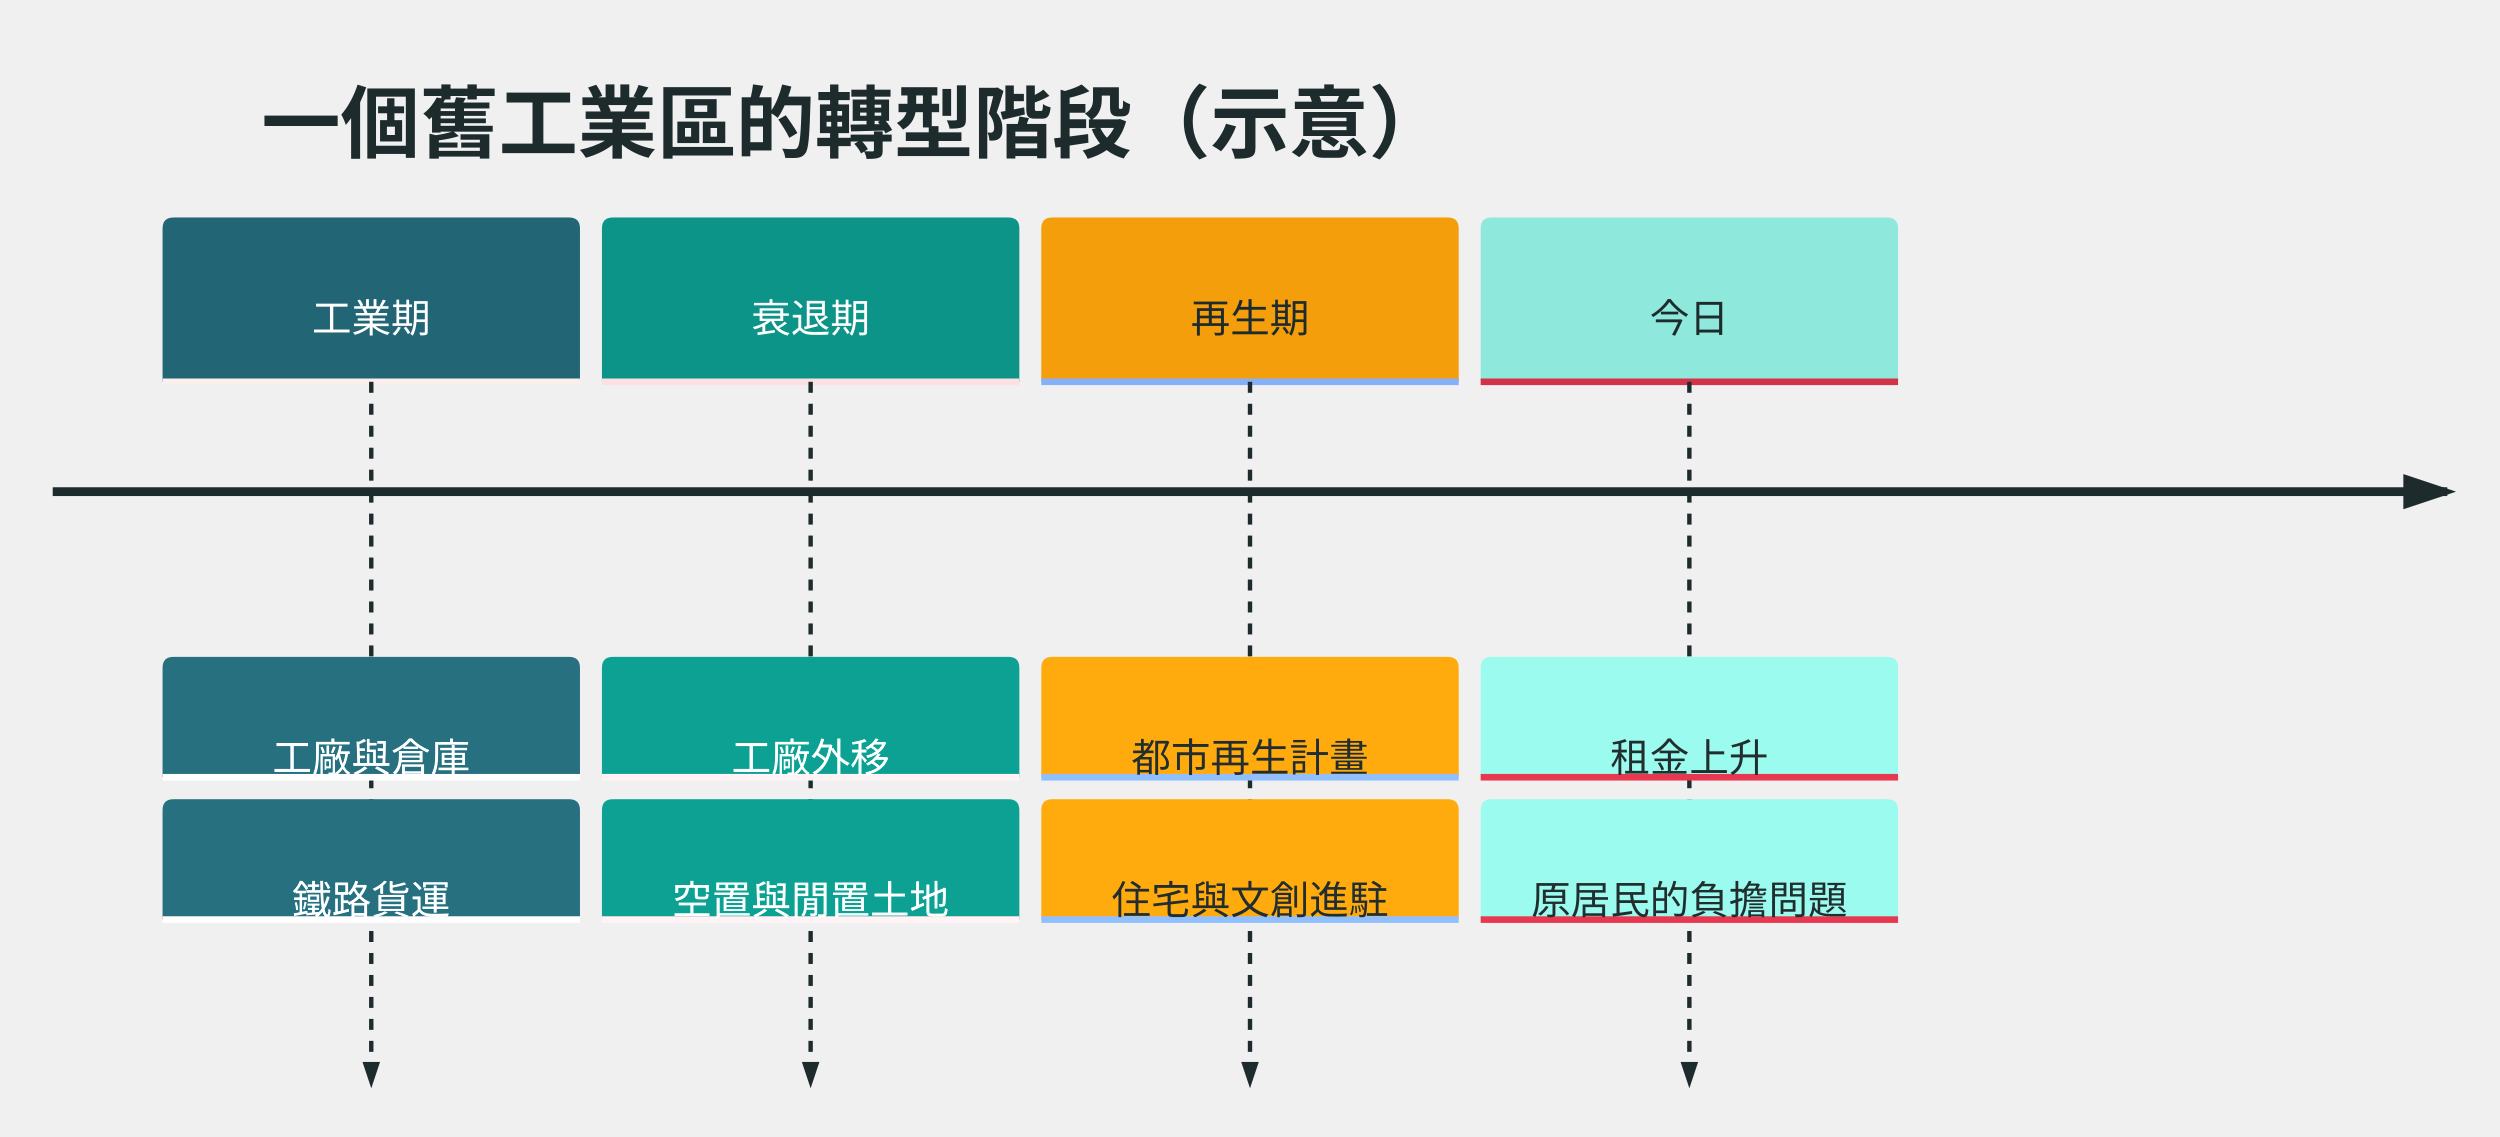
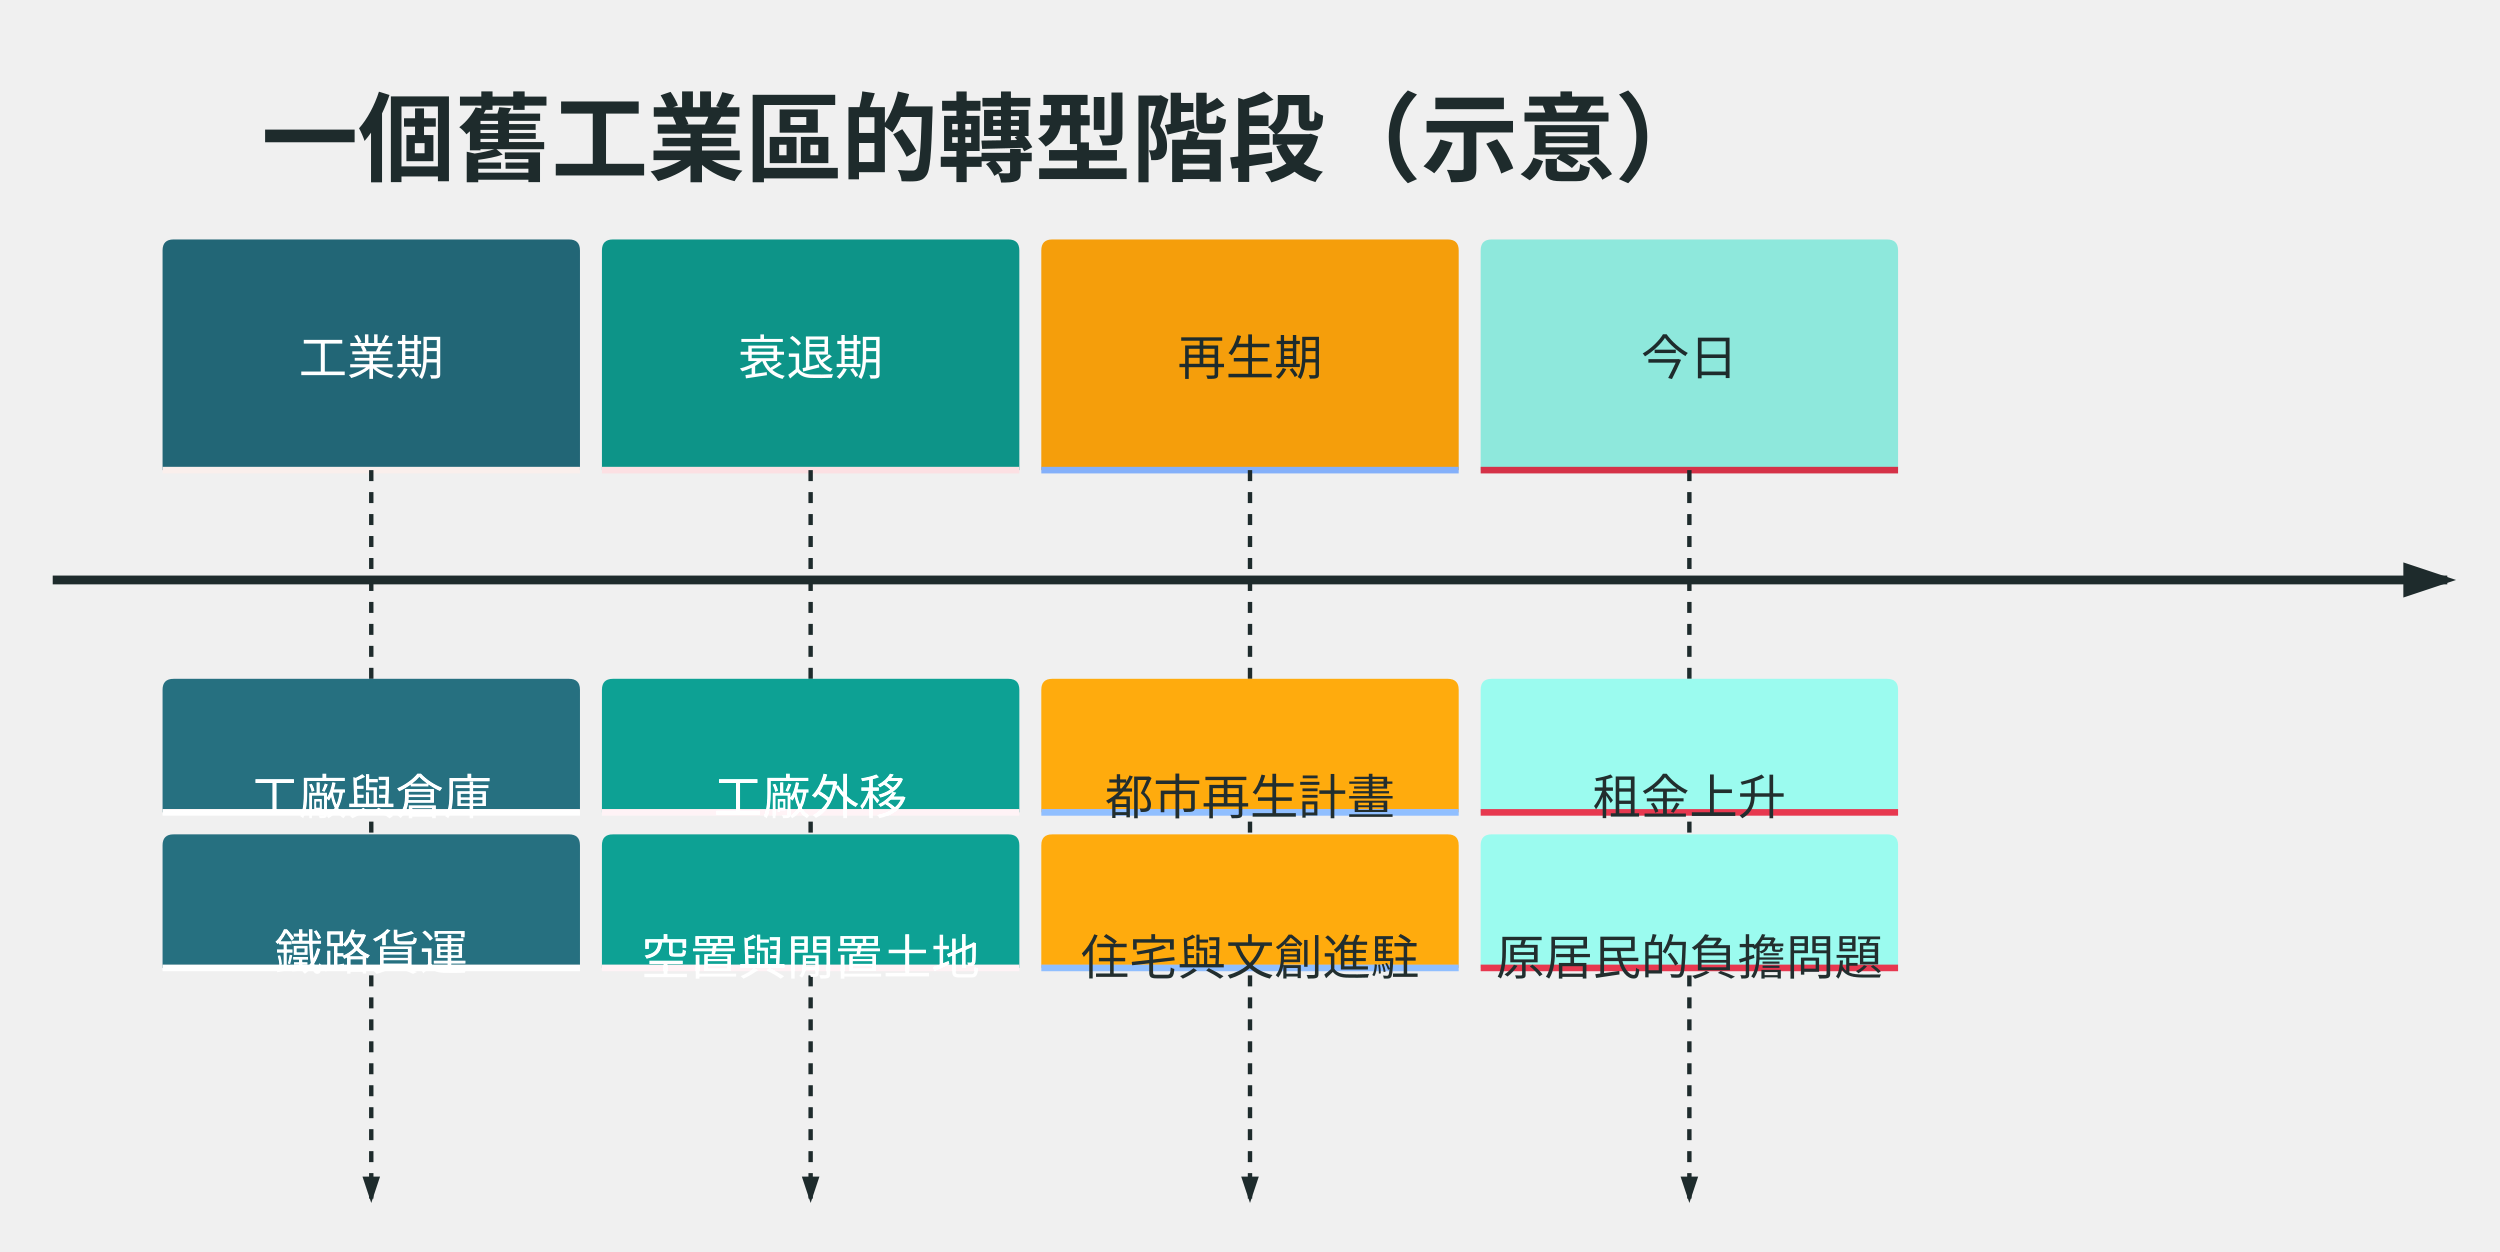
- <svg xmlns="http://www.w3.org/2000/svg" id="svg_timeline" width="100%" style="max-width: 1138px;" viewBox="126 -49 1138 517.4" role="graphics-document document" aria-roledescription="timeline">
-   <style>#svg_timeline{font-family:'Noto Sans TC','Microsoft JhengHei','PingFang TC','Segoe UI',sans-serif;font-size:18px;fill:#1E2B2C;}@keyframes edge-animation-frame{from{stroke-dashoffset:0;}}@keyframes dash{to{stroke-dashoffset:0;}}#svg_timeline .edge-animation-slow{stroke-dasharray:9,5!important;stroke-dashoffset:900;animation:dash 50s linear infinite;stroke-linecap:round;}#svg_timeline .edge-animation-fast{stroke-dasharray:9,5!important;stroke-dashoffset:900;animation:dash 20s linear infinite;stroke-linecap:round;}#svg_timeline .error-icon{fill:#DDF0E7;}#svg_timeline .error-text{fill:#1E2B2C;stroke:#1E2B2C;}#svg_timeline .edge-thickness-normal{stroke-width:1px;}#svg_timeline .edge-thickness-thick{stroke-width:3.5px;}#svg_timeline .edge-pattern-solid{stroke-dasharray:0;}#svg_timeline .edge-thickness-invisible{stroke-width:0;fill:none;}#svg_timeline .edge-pattern-dashed{stroke-dasharray:3;}#svg_timeline .edge-pattern-dotted{stroke-dasharray:2;}#svg_timeline .marker{fill:#226676;stroke:#226676;}#svg_timeline .marker.cross{stroke:#226676;}#svg_timeline svg{font-family:'Noto Sans TC','Microsoft JhengHei','PingFang TC','Segoe UI',sans-serif;font-size:18px;}#svg_timeline p{margin:0;}#svg_timeline .edge{stroke-width:3;}#svg_timeline .section--1 rect,#svg_timeline .section--1 path,#svg_timeline .section--1 circle,#svg_timeline .section--1 path{fill:#226676;}#svg_timeline .section--1 text{fill:#FFFFFF;}#svg_timeline .node-icon--1{font-size:40px;color:#FFFFFF;}#svg_timeline .section-edge--1{stroke:#226676;}#svg_timeline .edge-depth--1{stroke-width:17;}#svg_timeline .section--1 line{stroke:rgb(249.52, 238.559, 235.98);stroke-width:3;}#svg_timeline .lineWrapper line{stroke:#FFFFFF;}#svg_timeline .disabled,#svg_timeline .disabled circle,#svg_timeline .disabled text{fill:#DDF0E7;}#svg_timeline .disabled text{fill:#CBC2B6;}#svg_timeline .section-0 rect,#svg_timeline .section-0 path,#svg_timeline .section-0 circle,#svg_timeline .section-0 path{fill:#0d9488;}#svg_timeline .section-0 text{fill:#FFFFFF;}#svg_timeline .node-icon-0{font-size:40px;color:#FFFFFF;}#svg_timeline .section-edge-0{stroke:#0d9488;}#svg_timeline .edge-depth-0{stroke-width:14;}#svg_timeline .section-0 line{stroke:rgb(252.295, 224.205, 226.702);stroke-width:3;}#svg_timeline .lineWrapper line{stroke:#FFFFFF;}#svg_timeline .disabled,#svg_timeline .disabled circle,#svg_timeline .disabled text{fill:#DDF0E7;}#svg_timeline .disabled text{fill:#CBC2B6;}#svg_timeline .section-1 rect,#svg_timeline .section-1 path,#svg_timeline .section-1 circle,#svg_timeline .section-1 path{fill:#f59e0b;}#svg_timeline .section-1 text{fill:#1E2B2C;}#svg_timeline .node-icon-1{font-size:40px;color:#1E2B2C;}#svg_timeline .section-edge-1{stroke:#f59e0b;}#svg_timeline .edge-depth-1{stroke-width:11;}#svg_timeline .section-1 line{stroke:rgb(131.559, 175.573, 249.941);stroke-width:3;}#svg_timeline .lineWrapper line{stroke:#1E2B2C;}#svg_timeline .disabled,#svg_timeline .disabled circle,#svg_timeline .disabled text{fill:#DDF0E7;}#svg_timeline .disabled text{fill:#CBC2B6;}#svg_timeline .section-2 rect,#svg_timeline .section-2 path,#svg_timeline .section-2 circle,#svg_timeline .section-2 path{fill:#8ee8dc;}#svg_timeline .section-2 text{fill:#1E2B2C;}#svg_timeline .node-icon-2{font-size:40px;color:#1E2B2C;}#svg_timeline .section-edge-2{stroke:#8ee8dc;}#svg_timeline .edge-depth-2{stroke-width:8;}#svg_timeline .section-2 line{stroke:rgb(213.312, 50.188, 71.938);stroke-width:3;}#svg_timeline .lineWrapper line{stroke:#1E2B2C;}#svg_timeline .disabled,#svg_timeline .disabled circle,#svg_timeline .disabled text{fill:#DDF0E7;}#svg_timeline .disabled text{fill:#CBC2B6;}#svg_timeline .section-3 rect,#svg_timeline .section-3 path,#svg_timeline .section-3 circle,#svg_timeline .section-3 path{fill:#D0656E;}#svg_timeline .section-3 text{fill:#1E2B2C;}#svg_timeline .node-icon-3{font-size:40px;color:#1E2B2C;}#svg_timeline .section-edge-3{stroke:#D0656E;}#svg_timeline .edge-depth-3{stroke-width:5;}#svg_timeline .section-3 line{stroke:rgb(115.94, 212.56, 204.433);stroke-width:3;}#svg_timeline .lineWrapper line{stroke:#1E2B2C;}#svg_timeline .disabled,#svg_timeline .disabled circle,#svg_timeline .disabled text{fill:#DDF0E7;}#svg_timeline .disabled text{fill:#CBC2B6;}#svg_timeline .section-4 rect,#svg_timeline .section-4 path,#svg_timeline .section-4 circle,#svg_timeline .section-4 path{fill:#CBC2B6;}#svg_timeline .section-4 text{fill:#1E2B2C;}#svg_timeline .node-icon-4{font-size:40px;color:#1E2B2C;}#svg_timeline .section-edge-4{stroke:#CBC2B6;}#svg_timeline .edge-depth-4{stroke-width:2;}#svg_timeline .section-4 line{stroke:rgb(105.04, 123.22, 147.46);stroke-width:3;}#svg_timeline .lineWrapper line{stroke:#1E2B2C;}#svg_timeline .disabled,#svg_timeline .disabled circle,#svg_timeline .disabled text{fill:#DDF0E7;}#svg_timeline .disabled text{fill:#CBC2B6;}#svg_timeline .section-5 rect,#svg_timeline .section-5 path,#svg_timeline .section-5 circle,#svg_timeline .section-5 path{fill:#226676;}#svg_timeline .section-5 text{fill:#FFFFFF;}#svg_timeline .node-icon-5{font-size:40px;color:#FFFFFF;}#svg_timeline .section-edge-5{stroke:#226676;}#svg_timeline .edge-depth-5{stroke-width:-1;}#svg_timeline .section-5 line{stroke:rgb(249.52, 238.559, 235.98);stroke-width:3;}#svg_timeline .lineWrapper line{stroke:#FFFFFF;}#svg_timeline .disabled,#svg_timeline .disabled circle,#svg_timeline .disabled text{fill:#DDF0E7;}#svg_timeline .disabled text{fill:#CBC2B6;}#svg_timeline .section-6 rect,#svg_timeline .section-6 path,#svg_timeline .section-6 circle,#svg_timeline .section-6 path{fill:#c3c8ff;}#svg_timeline .section-6 text{fill:#1E2B2C;}#svg_timeline .node-icon-6{font-size:40px;color:#1E2B2C;}#svg_timeline .section-edge-6{stroke:#c3c8ff;}#svg_timeline .edge-depth-6{stroke-width:-4;}#svg_timeline .section-6 line{stroke:rgb(187.5, 171.875, 0);stroke-width:3;}#svg_timeline .lineWrapper line{stroke:#1E2B2C;}#svg_timeline .disabled,#svg_timeline .disabled circle,#svg_timeline .disabled text{fill:#DDF0E7;}#svg_timeline .disabled text{fill:#CBC2B6;}#svg_timeline .section-7 rect,#svg_timeline .section-7 path,#svg_timeline .section-7 circle,#svg_timeline .section-7 path{fill:hsl(39, 41.667%, 75%);}#svg_timeline .section-7 text{fill:#1E2B2C;}#svg_timeline .node-icon-7{font-size:40px;color:#1E2B2C;}#svg_timeline .section-edge-7{stroke:hsl(39, 41.667%, 75%);}#svg_timeline .edge-depth-7{stroke-width:-7;}#svg_timeline .section-7 line{stroke:rgb(37.188, 55.781, 90.312);stroke-width:3;}#svg_timeline .lineWrapper line{stroke:#1E2B2C;}#svg_timeline .disabled,#svg_timeline .disabled circle,#svg_timeline .disabled text{fill:#DDF0E7;}#svg_timeline .disabled text{fill:#CBC2B6;}#svg_timeline .section-8 rect,#svg_timeline .section-8 path,#svg_timeline .section-8 circle,#svg_timeline .section-8 path{fill:hsl(99, 41.667%, 65.588%);}#svg_timeline .section-8 text{fill:#1E2B2C;}#svg_timeline .node-icon-8{font-size:40px;color:#1E2B2C;}#svg_timeline .section-edge-8{stroke:hsl(99, 41.667%, 65.588%);}#svg_timeline .edge-depth-8{stroke-width:-10;}#svg_timeline .section-8 line{stroke:rgb(98.719, 51.188, 124.313);stroke-width:3;}#svg_timeline .lineWrapper line{stroke:#1E2B2C;}#svg_timeline .disabled,#svg_timeline .disabled circle,#svg_timeline .disabled text{fill:#DDF0E7;}#svg_timeline .disabled text{fill:#CBC2B6;}#svg_timeline .section-9 rect,#svg_timeline .section-9 path,#svg_timeline .section-9 circle,#svg_timeline .section-9 path{fill:hsl(129, 41.667%, 65.588%);}#svg_timeline .section-9 text{fill:#1E2B2C;}#svg_timeline .node-icon-9{font-size:40px;color:#1E2B2C;}#svg_timeline .section-edge-9{stroke:hsl(129, 41.667%, 65.588%);}#svg_timeline .edge-depth-9{stroke-width:-13;}#svg_timeline .section-9 line{stroke:rgb(124.313, 51.188, 113.344);stroke-width:3;}#svg_timeline .lineWrapper line{stroke:#1E2B2C;}#svg_timeline .disabled,#svg_timeline .disabled circle,#svg_timeline .disabled text{fill:#DDF0E7;}#svg_timeline .disabled text{fill:#CBC2B6;}#svg_timeline .section-10 rect,#svg_timeline .section-10 path,#svg_timeline .section-10 circle,#svg_timeline .section-10 path{fill:hsl(159, 41.667%, 65.588%);}#svg_timeline .section-10 text{fill:#1E2B2C;}#svg_timeline .node-icon-10{font-size:40px;color:#1E2B2C;}#svg_timeline .section-edge-10{stroke:hsl(159, 41.667%, 65.588%);}#svg_timeline .edge-depth-10{stroke-width:-16;}#svg_timeline .section-10 line{stroke:rgb(124.313, 51.188, 76.781);stroke-width:3;}#svg_timeline .lineWrapper line{stroke:#1E2B2C;}#svg_timeline .disabled,#svg_timeline .disabled circle,#svg_timeline .disabled text{fill:#DDF0E7;}#svg_timeline .disabled text{fill:#CBC2B6;}#svg_timeline .section--1[data-look="neo"] rect,#svg_timeline .section--1[data-look="neo"] path,#svg_timeline .section--1[data-look="neo"] circle{fill:#DDEEF1;stroke:url(#svg_timeline-gradient);stroke-width:2;}#svg_timeline .section--1[data-look="neo"] line{stroke:url(#svg_timeline-gradient);stroke-width:2;}#svg_timeline .section-0[data-look="neo"] rect,#svg_timeline .section-0[data-look="neo"] path,#svg_timeline .section-0[data-look="neo"] circle{fill:#DDEEF1;stroke:url(#svg_timeline-gradient);stroke-width:2;}#svg_timeline .section-0[data-look="neo"] line{stroke:url(#svg_timeline-gradient);stroke-width:2;}#svg_timeline .section-1[data-look="neo"] rect,#svg_timeline .section-1[data-look="neo"] path,#svg_timeline .section-1[data-look="neo"] circle{fill:#DDEEF1;stroke:url(#svg_timeline-gradient);stroke-width:2;}#svg_timeline .section-1[data-look="neo"] line{stroke:url(#svg_timeline-gradient);stroke-width:2;}#svg_timeline .section-2[data-look="neo"] rect,#svg_timeline .section-2[data-look="neo"] path,#svg_timeline .section-2[data-look="neo"] circle{fill:#DDEEF1;stroke:url(#svg_timeline-gradient);stroke-width:2;}#svg_timeline .section-2[data-look="neo"] line{stroke:url(#svg_timeline-gradient);stroke-width:2;}#svg_timeline .section-3[data-look="neo"] rect,#svg_timeline .section-3[data-look="neo"] path,#svg_timeline .section-3[data-look="neo"] circle{fill:#DDEEF1;stroke:url(#svg_timeline-gradient);stroke-width:2;}#svg_timeline .section-3[data-look="neo"] line{stroke:url(#svg_timeline-gradient);stroke-width:2;}#svg_timeline .section-4[data-look="neo"] rect,#svg_timeline .section-4[data-look="neo"] path,#svg_timeline .section-4[data-look="neo"] circle{fill:#DDEEF1;stroke:url(#svg_timeline-gradient);stroke-width:2;}#svg_timeline .section-4[data-look="neo"] line{stroke:url(#svg_timeline-gradient);stroke-width:2;}#svg_timeline .section-5[data-look="neo"] rect,#svg_timeline .section-5[data-look="neo"] path,#svg_timeline .section-5[data-look="neo"] circle{fill:#DDEEF1;stroke:url(#svg_timeline-gradient);stroke-width:2;}#svg_timeline .section-5[data-look="neo"] line{stroke:url(#svg_timeline-gradient);stroke-width:2;}#svg_timeline .section-6[data-look="neo"] rect,#svg_timeline .section-6[data-look="neo"] path,#svg_timeline .section-6[data-look="neo"] circle{fill:#DDEEF1;stroke:url(#svg_timeline-gradient);stroke-width:2;}#svg_timeline .section-6[data-look="neo"] line{stroke:url(#svg_timeline-gradient);stroke-width:2;}#svg_timeline .section-7[data-look="neo"] rect,#svg_timeline .section-7[data-look="neo"] path,#svg_timeline .section-7[data-look="neo"] circle{fill:#DDEEF1;stroke:url(#svg_timeline-gradient);stroke-width:2;}#svg_timeline .section-7[data-look="neo"] line{stroke:url(#svg_timeline-gradient);stroke-width:2;}#svg_timeline .section-8[data-look="neo"] rect,#svg_timeline .section-8[data-look="neo"] path,#svg_timeline .section-8[data-look="neo"] circle{fill:#DDEEF1;stroke:url(#svg_timeline-gradient);stroke-width:2;}#svg_timeline .section-8[data-look="neo"] line{stroke:url(#svg_timeline-gradient);stroke-width:2;}#svg_timeline .section-9[data-look="neo"] rect,#svg_timeline .section-9[data-look="neo"] path,#svg_timeline .section-9[data-look="neo"] circle{fill:#DDEEF1;stroke:url(#svg_timeline-gradient);stroke-width:2;}#svg_timeline .section-9[data-look="neo"] line{stroke:url(#svg_timeline-gradient);stroke-width:2;}#svg_timeline .section-10[data-look="neo"] rect,#svg_timeline .section-10[data-look="neo"] path,#svg_timeline .section-10[data-look="neo"] circle{fill:#DDEEF1;stroke:url(#svg_timeline-gradient);stroke-width:2;}#svg_timeline .section-10[data-look="neo"] line{stroke:url(#svg_timeline-gradient);stroke-width:2;}#svg_timeline .section-root rect,#svg_timeline .section-root path,#svg_timeline .section-root circle{fill:hsl(189, 41.667%, 65.588%);}#svg_timeline .section-root text{fill:#1E2B2C;}#svg_timeline .icon-container{height:100%;display:flex;justify-content:center;align-items:center;}#svg_timeline .edge{fill:none;}#svg_timeline .eventWrapper{filter:brightness(120%);}#svg_timeline .node .neo-node{stroke:#226676;}#svg_timeline [data-look="neo"].node rect,#svg_timeline [data-look="neo"].cluster rect,#svg_timeline [data-look="neo"].node polygon{stroke:url(#svg_timeline-gradient);filter:drop-shadow( 1px 2px 2px rgba(185,185,185,1));}#svg_timeline [data-look="neo"].swimlane.cluster rect{filter:none;}#svg_timeline [data-look="neo"].node path{stroke:url(#svg_timeline-gradient);stroke-width:1px;}#svg_timeline [data-look="neo"].node .outer-path{filter:drop-shadow( 1px 2px 2px rgba(185,185,185,1));}#svg_timeline [data-look="neo"].node .neo-line path{stroke:#226676;filter:none;}#svg_timeline [data-look="neo"].node circle{stroke:url(#svg_timeline-gradient);filter:drop-shadow( 1px 2px 2px rgba(185,185,185,1));}#svg_timeline [data-look="neo"].node circle .state-start{fill:#000000;}#svg_timeline [data-look="neo"].icon-shape .icon{fill:url(#svg_timeline-gradient);filter:drop-shadow( 1px 2px 2px rgba(185,185,185,1));}#svg_timeline [data-look="neo"].icon-shape .icon-neo path{stroke:url(#svg_timeline-gradient);filter:drop-shadow( 1px 2px 2px rgba(185,185,185,1));}#svg_timeline :root{--mermaid-font-family:'Noto Sans TC','Microsoft JhengHei','PingFang TC','Segoe UI',sans-serif;}</style>
+ <svg xmlns="http://www.w3.org/2000/svg" id="svg_timeline" width="100%" style="max-width: 1138px;" viewBox="126 -59 1138 569.6" role="graphics-document document" aria-roledescription="timeline">
+   <style>#svg_timeline{font-family:'Noto Sans TC','Microsoft JhengHei','PingFang TC','Segoe UI',sans-serif;font-size:22px;fill:#1E2B2C;}@keyframes edge-animation-frame{from{stroke-dashoffset:0;}}@keyframes dash{to{stroke-dashoffset:0;}}#svg_timeline .edge-animation-slow{stroke-dasharray:9,5!important;stroke-dashoffset:900;animation:dash 50s linear infinite;stroke-linecap:round;}#svg_timeline .edge-animation-fast{stroke-dasharray:9,5!important;stroke-dashoffset:900;animation:dash 20s linear infinite;stroke-linecap:round;}#svg_timeline .error-icon{fill:#DDF0E7;}#svg_timeline .error-text{fill:#1E2B2C;stroke:#1E2B2C;}#svg_timeline .edge-thickness-normal{stroke-width:1px;}#svg_timeline .edge-thickness-thick{stroke-width:3.5px;}#svg_timeline .edge-pattern-solid{stroke-dasharray:0;}#svg_timeline .edge-thickness-invisible{stroke-width:0;fill:none;}#svg_timeline .edge-pattern-dashed{stroke-dasharray:3;}#svg_timeline .edge-pattern-dotted{stroke-dasharray:2;}#svg_timeline .marker{fill:#226676;stroke:#226676;}#svg_timeline .marker.cross{stroke:#226676;}#svg_timeline svg{font-family:'Noto Sans TC','Microsoft JhengHei','PingFang TC','Segoe UI',sans-serif;font-size:22px;}#svg_timeline p{margin:0;}#svg_timeline .edge{stroke-width:3;}#svg_timeline .section--1 rect,#svg_timeline .section--1 path,#svg_timeline .section--1 circle,#svg_timeline .section--1 path{fill:#226676;}#svg_timeline .section--1 text{fill:#FFFFFF;}#svg_timeline .node-icon--1{font-size:40px;color:#FFFFFF;}#svg_timeline .section-edge--1{stroke:#226676;}#svg_timeline .edge-depth--1{stroke-width:17;}#svg_timeline .section--1 line{stroke:rgb(249.52, 238.559, 235.98);stroke-width:3;}#svg_timeline .lineWrapper line{stroke:#FFFFFF;}#svg_timeline .disabled,#svg_timeline .disabled circle,#svg_timeline .disabled text{fill:#DDF0E7;}#svg_timeline .disabled text{fill:#CBC2B6;}#svg_timeline .section-0 rect,#svg_timeline .section-0 path,#svg_timeline .section-0 circle,#svg_timeline .section-0 path{fill:#0d9488;}#svg_timeline .section-0 text{fill:#FFFFFF;}#svg_timeline .node-icon-0{font-size:40px;color:#FFFFFF;}#svg_timeline .section-edge-0{stroke:#0d9488;}#svg_timeline .edge-depth-0{stroke-width:14;}#svg_timeline .section-0 line{stroke:rgb(252.295, 224.205, 226.702);stroke-width:3;}#svg_timeline .lineWrapper line{stroke:#FFFFFF;}#svg_timeline .disabled,#svg_timeline .disabled circle,#svg_timeline .disabled text{fill:#DDF0E7;}#svg_timeline .disabled text{fill:#CBC2B6;}#svg_timeline .section-1 rect,#svg_timeline .section-1 path,#svg_timeline .section-1 circle,#svg_timeline .section-1 path{fill:#f59e0b;}#svg_timeline .section-1 text{fill:#1E2B2C;}#svg_timeline .node-icon-1{font-size:40px;color:#1E2B2C;}#svg_timeline .section-edge-1{stroke:#f59e0b;}#svg_timeline .edge-depth-1{stroke-width:11;}#svg_timeline .section-1 line{stroke:rgb(131.559, 175.573, 249.941);stroke-width:3;}#svg_timeline .lineWrapper line{stroke:#1E2B2C;}#svg_timeline .disabled,#svg_timeline .disabled circle,#svg_timeline .disabled text{fill:#DDF0E7;}#svg_timeline .disabled text{fill:#CBC2B6;}#svg_timeline .section-2 rect,#svg_timeline .section-2 path,#svg_timeline .section-2 circle,#svg_timeline .section-2 path{fill:#8ee8dc;}#svg_timeline .section-2 text{fill:#1E2B2C;}#svg_timeline .node-icon-2{font-size:40px;color:#1E2B2C;}#svg_timeline .section-edge-2{stroke:#8ee8dc;}#svg_timeline .edge-depth-2{stroke-width:8;}#svg_timeline .section-2 line{stroke:rgb(213.312, 50.188, 71.938);stroke-width:3;}#svg_timeline .lineWrapper line{stroke:#1E2B2C;}#svg_timeline .disabled,#svg_timeline .disabled circle,#svg_timeline .disabled text{fill:#DDF0E7;}#svg_timeline .disabled text{fill:#CBC2B6;}#svg_timeline .section-3 rect,#svg_timeline .section-3 path,#svg_timeline .section-3 circle,#svg_timeline .section-3 path{fill:#D0656E;}#svg_timeline .section-3 text{fill:#1E2B2C;}#svg_timeline .node-icon-3{font-size:40px;color:#1E2B2C;}#svg_timeline .section-edge-3{stroke:#D0656E;}#svg_timeline .edge-depth-3{stroke-width:5;}#svg_timeline .section-3 line{stroke:rgb(115.94, 212.56, 204.433);stroke-width:3;}#svg_timeline .lineWrapper line{stroke:#1E2B2C;}#svg_timeline .disabled,#svg_timeline .disabled circle,#svg_timeline .disabled text{fill:#DDF0E7;}#svg_timeline .disabled text{fill:#CBC2B6;}#svg_timeline .section-4 rect,#svg_timeline .section-4 path,#svg_timeline .section-4 circle,#svg_timeline .section-4 path{fill:#CBC2B6;}#svg_timeline .section-4 text{fill:#1E2B2C;}#svg_timeline .node-icon-4{font-size:40px;color:#1E2B2C;}#svg_timeline .section-edge-4{stroke:#CBC2B6;}#svg_timeline .edge-depth-4{stroke-width:2;}#svg_timeline .section-4 line{stroke:rgb(105.04, 123.22, 147.46);stroke-width:3;}#svg_timeline .lineWrapper line{stroke:#1E2B2C;}#svg_timeline .disabled,#svg_timeline .disabled circle,#svg_timeline .disabled text{fill:#DDF0E7;}#svg_timeline .disabled text{fill:#CBC2B6;}#svg_timeline .section-5 rect,#svg_timeline .section-5 path,#svg_timeline .section-5 circle,#svg_timeline .section-5 path{fill:#226676;}#svg_timeline .section-5 text{fill:#FFFFFF;}#svg_timeline .node-icon-5{font-size:40px;color:#FFFFFF;}#svg_timeline .section-edge-5{stroke:#226676;}#svg_timeline .edge-depth-5{stroke-width:-1;}#svg_timeline .section-5 line{stroke:rgb(249.52, 238.559, 235.98);stroke-width:3;}#svg_timeline .lineWrapper line{stroke:#FFFFFF;}#svg_timeline .disabled,#svg_timeline .disabled circle,#svg_timeline .disabled text{fill:#DDF0E7;}#svg_timeline .disabled text{fill:#CBC2B6;}#svg_timeline .section-6 rect,#svg_timeline .section-6 path,#svg_timeline .section-6 circle,#svg_timeline .section-6 path{fill:#c3c8ff;}#svg_timeline .section-6 text{fill:#1E2B2C;}#svg_timeline .node-icon-6{font-size:40px;color:#1E2B2C;}#svg_timeline .section-edge-6{stroke:#c3c8ff;}#svg_timeline .edge-depth-6{stroke-width:-4;}#svg_timeline .section-6 line{stroke:rgb(187.5, 171.875, 0);stroke-width:3;}#svg_timeline .lineWrapper line{stroke:#1E2B2C;}#svg_timeline .disabled,#svg_timeline .disabled circle,#svg_timeline .disabled text{fill:#DDF0E7;}#svg_timeline .disabled text{fill:#CBC2B6;}#svg_timeline .section-7 rect,#svg_timeline .section-7 path,#svg_timeline .section-7 circle,#svg_timeline .section-7 path{fill:hsl(39, 41.667%, 75%);}#svg_timeline .section-7 text{fill:#1E2B2C;}#svg_timeline .node-icon-7{font-size:40px;color:#1E2B2C;}#svg_timeline .section-edge-7{stroke:hsl(39, 41.667%, 75%);}#svg_timeline .edge-depth-7{stroke-width:-7;}#svg_timeline .section-7 line{stroke:rgb(37.188, 55.781, 90.312);stroke-width:3;}#svg_timeline .lineWrapper line{stroke:#1E2B2C;}#svg_timeline .disabled,#svg_timeline .disabled circle,#svg_timeline .disabled text{fill:#DDF0E7;}#svg_timeline .disabled text{fill:#CBC2B6;}#svg_timeline .section-8 rect,#svg_timeline .section-8 path,#svg_timeline .section-8 circle,#svg_timeline .section-8 path{fill:hsl(99, 41.667%, 65.588%);}#svg_timeline .section-8 text{fill:#1E2B2C;}#svg_timeline .node-icon-8{font-size:40px;color:#1E2B2C;}#svg_timeline .section-edge-8{stroke:hsl(99, 41.667%, 65.588%);}#svg_timeline .edge-depth-8{stroke-width:-10;}#svg_timeline .section-8 line{stroke:rgb(98.719, 51.188, 124.313);stroke-width:3;}#svg_timeline .lineWrapper line{stroke:#1E2B2C;}#svg_timeline .disabled,#svg_timeline .disabled circle,#svg_timeline .disabled text{fill:#DDF0E7;}#svg_timeline .disabled text{fill:#CBC2B6;}#svg_timeline .section-9 rect,#svg_timeline .section-9 path,#svg_timeline .section-9 circle,#svg_timeline .section-9 path{fill:hsl(129, 41.667%, 65.588%);}#svg_timeline .section-9 text{fill:#1E2B2C;}#svg_timeline .node-icon-9{font-size:40px;color:#1E2B2C;}#svg_timeline .section-edge-9{stroke:hsl(129, 41.667%, 65.588%);}#svg_timeline .edge-depth-9{stroke-width:-13;}#svg_timeline .section-9 line{stroke:rgb(124.313, 51.188, 113.344);stroke-width:3;}#svg_timeline .lineWrapper line{stroke:#1E2B2C;}#svg_timeline .disabled,#svg_timeline .disabled circle,#svg_timeline .disabled text{fill:#DDF0E7;}#svg_timeline .disabled text{fill:#CBC2B6;}#svg_timeline .section-10 rect,#svg_timeline .section-10 path,#svg_timeline .section-10 circle,#svg_timeline .section-10 path{fill:hsl(159, 41.667%, 65.588%);}#svg_timeline .section-10 text{fill:#1E2B2C;}#svg_timeline .node-icon-10{font-size:40px;color:#1E2B2C;}#svg_timeline .section-edge-10{stroke:hsl(159, 41.667%, 65.588%);}#svg_timeline .edge-depth-10{stroke-width:-16;}#svg_timeline .section-10 line{stroke:rgb(124.313, 51.188, 76.781);stroke-width:3;}#svg_timeline .lineWrapper line{stroke:#1E2B2C;}#svg_timeline .disabled,#svg_timeline .disabled circle,#svg_timeline .disabled text{fill:#DDF0E7;}#svg_timeline .disabled text{fill:#CBC2B6;}#svg_timeline .section--1[data-look="neo"] rect,#svg_timeline .section--1[data-look="neo"] path,#svg_timeline .section--1[data-look="neo"] circle{fill:#DDEEF1;stroke:url(#svg_timeline-gradient);stroke-width:2;}#svg_timeline .section--1[data-look="neo"] line{stroke:url(#svg_timeline-gradient);stroke-width:2;}#svg_timeline .section-0[data-look="neo"] rect,#svg_timeline .section-0[data-look="neo"] path,#svg_timeline .section-0[data-look="neo"] circle{fill:#DDEEF1;stroke:url(#svg_timeline-gradient);stroke-width:2;}#svg_timeline .section-0[data-look="neo"] line{stroke:url(#svg_timeline-gradient);stroke-width:2;}#svg_timeline .section-1[data-look="neo"] rect,#svg_timeline .section-1[data-look="neo"] path,#svg_timeline .section-1[data-look="neo"] circle{fill:#DDEEF1;stroke:url(#svg_timeline-gradient);stroke-width:2;}#svg_timeline .section-1[data-look="neo"] line{stroke:url(#svg_timeline-gradient);stroke-width:2;}#svg_timeline .section-2[data-look="neo"] rect,#svg_timeline .section-2[data-look="neo"] path,#svg_timeline .section-2[data-look="neo"] circle{fill:#DDEEF1;stroke:url(#svg_timeline-gradient);stroke-width:2;}#svg_timeline .section-2[data-look="neo"] line{stroke:url(#svg_timeline-gradient);stroke-width:2;}#svg_timeline .section-3[data-look="neo"] rect,#svg_timeline .section-3[data-look="neo"] path,#svg_timeline .section-3[data-look="neo"] circle{fill:#DDEEF1;stroke:url(#svg_timeline-gradient);stroke-width:2;}#svg_timeline .section-3[data-look="neo"] line{stroke:url(#svg_timeline-gradient);stroke-width:2;}#svg_timeline .section-4[data-look="neo"] rect,#svg_timeline .section-4[data-look="neo"] path,#svg_timeline .section-4[data-look="neo"] circle{fill:#DDEEF1;stroke:url(#svg_timeline-gradient);stroke-width:2;}#svg_timeline .section-4[data-look="neo"] line{stroke:url(#svg_timeline-gradient);stroke-width:2;}#svg_timeline .section-5[data-look="neo"] rect,#svg_timeline .section-5[data-look="neo"] path,#svg_timeline .section-5[data-look="neo"] circle{fill:#DDEEF1;stroke:url(#svg_timeline-gradient);stroke-width:2;}#svg_timeline .section-5[data-look="neo"] line{stroke:url(#svg_timeline-gradient);stroke-width:2;}#svg_timeline .section-6[data-look="neo"] rect,#svg_timeline .section-6[data-look="neo"] path,#svg_timeline .section-6[data-look="neo"] circle{fill:#DDEEF1;stroke:url(#svg_timeline-gradient);stroke-width:2;}#svg_timeline .section-6[data-look="neo"] line{stroke:url(#svg_timeline-gradient);stroke-width:2;}#svg_timeline .section-7[data-look="neo"] rect,#svg_timeline .section-7[data-look="neo"] path,#svg_timeline .section-7[data-look="neo"] circle{fill:#DDEEF1;stroke:url(#svg_timeline-gradient);stroke-width:2;}#svg_timeline .section-7[data-look="neo"] line{stroke:url(#svg_timeline-gradient);stroke-width:2;}#svg_timeline .section-8[data-look="neo"] rect,#svg_timeline .section-8[data-look="neo"] path,#svg_timeline .section-8[data-look="neo"] circle{fill:#DDEEF1;stroke:url(#svg_timeline-gradient);stroke-width:2;}#svg_timeline .section-8[data-look="neo"] line{stroke:url(#svg_timeline-gradient);stroke-width:2;}#svg_timeline .section-9[data-look="neo"] rect,#svg_timeline .section-9[data-look="neo"] path,#svg_timeline .section-9[data-look="neo"] circle{fill:#DDEEF1;stroke:url(#svg_timeline-gradient);stroke-width:2;}#svg_timeline .section-9[data-look="neo"] line{stroke:url(#svg_timeline-gradient);stroke-width:2;}#svg_timeline .section-10[data-look="neo"] rect,#svg_timeline .section-10[data-look="neo"] path,#svg_timeline .section-10[data-look="neo"] circle{fill:#DDEEF1;stroke:url(#svg_timeline-gradient);stroke-width:2;}#svg_timeline .section-10[data-look="neo"] line{stroke:url(#svg_timeline-gradient);stroke-width:2;}#svg_timeline .section-root rect,#svg_timeline .section-root path,#svg_timeline .section-root circle{fill:hsl(189, 41.667%, 65.588%);}#svg_timeline .section-root text{fill:#1E2B2C;}#svg_timeline .icon-container{height:100%;display:flex;justify-content:center;align-items:center;}#svg_timeline .edge{fill:none;}#svg_timeline .eventWrapper{filter:brightness(120%);}#svg_timeline .node .neo-node{stroke:#226676;}#svg_timeline [data-look="neo"].node rect,#svg_timeline [data-look="neo"].cluster rect,#svg_timeline [data-look="neo"].node polygon{stroke:url(#svg_timeline-gradient);filter:drop-shadow( 1px 2px 2px rgba(185,185,185,1));}#svg_timeline [data-look="neo"].swimlane.cluster rect{filter:none;}#svg_timeline [data-look="neo"].node path{stroke:url(#svg_timeline-gradient);stroke-width:1px;}#svg_timeline [data-look="neo"].node .outer-path{filter:drop-shadow( 1px 2px 2px rgba(185,185,185,1));}#svg_timeline [data-look="neo"].node .neo-line path{stroke:#226676;filter:none;}#svg_timeline [data-look="neo"].node circle{stroke:url(#svg_timeline-gradient);filter:drop-shadow( 1px 2px 2px rgba(185,185,185,1));}#svg_timeline [data-look="neo"].node circle .state-start{fill:#000000;}#svg_timeline [data-look="neo"].icon-shape .icon{fill:url(#svg_timeline-gradient);filter:drop-shadow( 1px 2px 2px rgba(185,185,185,1));}#svg_timeline [data-look="neo"].icon-shape .icon-neo path{stroke:url(#svg_timeline-gradient);filter:drop-shadow( 1px 2px 2px rgba(185,185,185,1));}#svg_timeline :root{--mermaid-font-family:'Noto Sans TC','Microsoft JhengHei','PingFang TC','Segoe UI',sans-serif;}</style>
  <g />
  <g />
  <defs>
    <marker id="svg_timeline-arrowhead" refX="5" refY="2" markerWidth="6" markerHeight="4" orient="auto">
      <path d="M 0,0 V 4 L6,2 Z" />
    </marker>
  </defs>
  <g class="taskWrapper" transform="translate(200, 50)">
    <g class="timeline-node section--1">
      <g>
-         <path id="svg_timeline-node-0" class="node-bkg node-undefined" d="M0 69.8 v-64.8 q0,-5,5,-5 h180 q5,0,5,5 v69.8 H0 Z" />
-         <line class="node-line--1" x1="0" y1="74.8" x2="190" y2="74.8" />
+         <path id="svg_timeline-node-0" class="node-bkg node-undefined" d="M0 100 v-95 q0,-5,5,-5 h180 q5,0,5,5 v100 H0 Z" />
+         <line class="node-line--1" x1="0" y1="105" x2="190" y2="105" />
      </g>
      <g transform="translate(95, 10)">
        <text dy="1em" alignment-baseline="middle" dominant-baseline="middle" text-anchor="middle">
          <tspan x="0" dy="1em">工業期</tspan>
        </text>
      </g>
    </g>
  </g>
  <g class="lineWrapper">
-     <line x1="295" y1="124.8" x2="295" y2="444.4" stroke-width="2" stroke="black" marker-end="url(#svg_timeline-arrowhead)" stroke-dasharray="5,5" />
+     <line x1="295" y1="155" x2="295" y2="486.6" stroke-width="2" stroke="black" marker-end="url(#svg_timeline-arrowhead)" stroke-dasharray="5,5" />
  </g>
  <g class="eventWrapper" transform="translate(200, 250)">
    <g class="timeline-node section--1">
      <g>
-         <path id="svg_timeline-node-1" class="node-bkg node-undefined" d="M0 49.8 v-44.8 q0,-5,5,-5 h180 q5,0,5,5 v49.8 H0 Z" />
-         <line class="node-line--1" x1="0" y1="54.8" x2="190" y2="54.8" />
+         <path id="svg_timeline-node-1" class="node-bkg node-undefined" d="M0 55.8 v-50.8 q0,-5,5,-5 h180 q5,0,5,5 v55.8 H0 Z" />
+         <line class="node-line--1" x1="0" y1="60.8" x2="190" y2="60.8" />
      </g>
      <g transform="translate(95, 10)">
        <text dy="1em" alignment-baseline="middle" dominant-baseline="middle" text-anchor="middle">
          <tspan x="0" dy="1em">工廠與倉庫</tspan>
        </text>
      </g>
    </g>
  </g>
-   <g class="eventWrapper" transform="translate(200, 314.8)">
+   <g class="eventWrapper" transform="translate(200, 320.8)">
    <g class="timeline-node section--1">
      <g>
-         <path id="svg_timeline-node-2" class="node-bkg node-undefined" d="M0 49.8 v-44.8 q0,-5,5,-5 h180 q5,0,5,5 v49.8 H0 Z" />
-         <line class="node-line--1" x1="0" y1="54.8" x2="190" y2="54.8" />
+         <path id="svg_timeline-node-2" class="node-bkg node-undefined" d="M0 55.8 v-50.8 q0,-5,5,-5 h180 q5,0,5,5 v55.8 H0 Z" />
+         <line class="node-line--1" x1="0" y1="60.8" x2="190" y2="60.8" />
      </g>
      <g transform="translate(95, 10)">
        <text dy="1em" alignment-baseline="middle" dominant-baseline="middle" text-anchor="middle">
          <tspan x="0" dy="1em">鐵路貨運</tspan>
        </text>
      </g>
    </g>
  </g>
  <g class="taskWrapper" transform="translate(400, 50)">
    <g class="timeline-node section-0">
      <g>
-         <path id="svg_timeline-node-3" class="node-bkg node-undefined" d="M0 69.8 v-64.8 q0,-5,5,-5 h180 q5,0,5,5 v69.8 H0 Z" />
-         <line class="node-line-0" x1="0" y1="74.8" x2="190" y2="74.8" />
+         <path id="svg_timeline-node-3" class="node-bkg node-undefined" d="M0 100 v-95 q0,-5,5,-5 h180 q5,0,5,5 v100 H0 Z" />
+         <line class="node-line-0" x1="0" y1="105" x2="190" y2="105" />
      </g>
      <g transform="translate(95, 10)">
        <text dy="1em" alignment-baseline="middle" dominant-baseline="middle" text-anchor="middle">
          <tspan x="0" dy="1em">衰退期</tspan>
        </text>
      </g>
    </g>
  </g>
  <g class="lineWrapper">
-     <line x1="495" y1="124.8" x2="495" y2="444.4" stroke-width="2" stroke="black" marker-end="url(#svg_timeline-arrowhead)" stroke-dasharray="5,5" />
+     <line x1="495" y1="155" x2="495" y2="486.6" stroke-width="2" stroke="black" marker-end="url(#svg_timeline-arrowhead)" stroke-dasharray="5,5" />
  </g>
  <g class="eventWrapper" transform="translate(400, 250)">
    <g class="timeline-node section-0">
      <g>
-         <path id="svg_timeline-node-4" class="node-bkg node-undefined" d="M0 49.8 v-44.8 q0,-5,5,-5 h180 q5,0,5,5 v49.8 H0 Z" />
-         <line class="node-line-0" x1="0" y1="54.8" x2="190" y2="54.8" />
+         <path id="svg_timeline-node-4" class="node-bkg node-undefined" d="M0 55.8 v-50.8 q0,-5,5,-5 h180 q5,0,5,5 v55.8 H0 Z" />
+         <line class="node-line-0" x1="0" y1="60.8" x2="190" y2="60.8" />
      </g>
      <g transform="translate(95, 10)">
        <text dy="1em" alignment-baseline="middle" dominant-baseline="middle" text-anchor="middle">
          <tspan x="0" dy="1em">工廠外移</tspan>
        </text>
      </g>
    </g>
  </g>
-   <g class="eventWrapper" transform="translate(400, 314.8)">
+   <g class="eventWrapper" transform="translate(400, 320.8)">
    <g class="timeline-node section-0">
      <g>
-         <path id="svg_timeline-node-5" class="node-bkg node-undefined" d="M0 49.8 v-44.8 q0,-5,5,-5 h180 q5,0,5,5 v49.8 H0 Z" />
-         <line class="node-line-0" x1="0" y1="54.8" x2="190" y2="54.8" />
+         <path id="svg_timeline-node-5" class="node-bkg node-undefined" d="M0 55.8 v-50.8 q0,-5,5,-5 h180 q5,0,5,5 v55.8 H0 Z" />
+         <line class="node-line-0" x1="0" y1="60.8" x2="190" y2="60.8" />
      </g>
      <g transform="translate(95, 10)">
        <text dy="1em" alignment-baseline="middle" dominant-baseline="middle" text-anchor="middle">
-           <tspan x="0" dy="1em">空置與閒置土地</tspan>
+           <tspan x="0" dy="1em" />
+           <tspan x="0" dy="1.1em">空置與閒置土地</tspan>
        </text>
      </g>
    </g>
  </g>
  <g class="taskWrapper" transform="translate(600, 50)">
    <g class="timeline-node section-1">
      <g>
-         <path id="svg_timeline-node-6" class="node-bkg node-undefined" d="M0 69.8 v-64.8 q0,-5,5,-5 h180 q5,0,5,5 v69.8 H0 Z" />
-         <line class="node-line-1" x1="0" y1="74.8" x2="190" y2="74.8" />
+         <path id="svg_timeline-node-6" class="node-bkg node-undefined" d="M0 100 v-95 q0,-5,5,-5 h180 q5,0,5,5 v100 H0 Z" />
+         <line class="node-line-1" x1="0" y1="105" x2="190" y2="105" />
      </g>
      <g transform="translate(95, 10)">
        <text dy="1em" alignment-baseline="middle" dominant-baseline="middle" text-anchor="middle">
          <tspan x="0" dy="1em">再生期</tspan>
        </text>
      </g>
    </g>
  </g>
  <g class="lineWrapper">
-     <line x1="695" y1="124.8" x2="695" y2="444.4" stroke-width="2" stroke="black" marker-end="url(#svg_timeline-arrowhead)" stroke-dasharray="5,5" />
+     <line x1="695" y1="155" x2="695" y2="486.6" stroke-width="2" stroke="black" marker-end="url(#svg_timeline-arrowhead)" stroke-dasharray="5,5" />
  </g>
  <g class="eventWrapper" transform="translate(600, 250)">
    <g class="timeline-node section-1">
      <g>
-         <path id="svg_timeline-node-7" class="node-bkg node-undefined" d="M0 49.8 v-44.8 q0,-5,5,-5 h180 q5,0,5,5 v49.8 H0 Z" />
-         <line class="node-line-1" x1="0" y1="54.8" x2="190" y2="54.8" />
+         <path id="svg_timeline-node-7" class="node-bkg node-undefined" d="M0 55.8 v-50.8 q0,-5,5,-5 h180 q5,0,5,5 v55.8 H0 Z" />
+         <line class="node-line-1" x1="0" y1="60.8" x2="190" y2="60.8" />
      </g>
      <g transform="translate(95, 10)">
        <text dy="1em" alignment-baseline="middle" dominant-baseline="middle" text-anchor="middle">
          <tspan x="0" dy="1em">都市再生計畫</tspan>
        </text>
      </g>
    </g>
  </g>
-   <g class="eventWrapper" transform="translate(600, 314.8)">
+   <g class="eventWrapper" transform="translate(600, 320.8)">
    <g class="timeline-node section-1">
      <g>
-         <path id="svg_timeline-node-8" class="node-bkg node-undefined" d="M0 49.8 v-44.8 q0,-5,5,-5 h180 q5,0,5,5 v49.8 H0 Z" />
-         <line class="node-line-1" x1="0" y1="54.8" x2="190" y2="54.8" />
+         <path id="svg_timeline-node-8" class="node-bkg node-undefined" d="M0 55.8 v-50.8 q0,-5,5,-5 h180 q5,0,5,5 v55.8 H0 Z" />
+         <line class="node-line-1" x1="0" y1="60.8" x2="190" y2="60.8" />
      </g>
      <g transform="translate(95, 10)">
        <text dy="1em" alignment-baseline="middle" dominant-baseline="middle" text-anchor="middle">
-           <tspan x="0" dy="1em">住宅與文創進駐</tspan>
+           <tspan x="0" dy="1em" />
+           <tspan x="0" dy="1.1em">住宅與文創進駐</tspan>
        </text>
      </g>
    </g>
  </g>
  <g class="taskWrapper" transform="translate(800, 50)">
    <g class="timeline-node section-2">
      <g>
-         <path id="svg_timeline-node-9" class="node-bkg node-undefined" d="M0 69.8 v-64.8 q0,-5,5,-5 h180 q5,0,5,5 v69.8 H0 Z" />
-         <line class="node-line-2" x1="0" y1="74.8" x2="190" y2="74.8" />
+         <path id="svg_timeline-node-9" class="node-bkg node-undefined" d="M0 100 v-95 q0,-5,5,-5 h180 q5,0,5,5 v100 H0 Z" />
+         <line class="node-line-2" x1="0" y1="105" x2="190" y2="105" />
      </g>
      <g transform="translate(95, 10)">
        <text dy="1em" alignment-baseline="middle" dominant-baseline="middle" text-anchor="middle">
          <tspan x="0" dy="1em">今日</tspan>
        </text>
      </g>
    </g>
  </g>
  <g class="lineWrapper">
-     <line x1="895" y1="124.8" x2="895" y2="444.4" stroke-width="2" stroke="black" marker-end="url(#svg_timeline-arrowhead)" stroke-dasharray="5,5" />
+     <line x1="895" y1="155" x2="895" y2="486.6" stroke-width="2" stroke="black" marker-end="url(#svg_timeline-arrowhead)" stroke-dasharray="5,5" />
  </g>
  <g class="eventWrapper" transform="translate(800, 250)">
    <g class="timeline-node section-2">
      <g>
-         <path id="svg_timeline-node-10" class="node-bkg node-undefined" d="M0 49.8 v-44.8 q0,-5,5,-5 h180 q5,0,5,5 v49.8 H0 Z" />
-         <line class="node-line-2" x1="0" y1="54.8" x2="190" y2="54.8" />
+         <path id="svg_timeline-node-10" class="node-bkg node-undefined" d="M0 55.8 v-50.8 q0,-5,5,-5 h180 q5,0,5,5 v55.8 H0 Z" />
+         <line class="node-line-2" x1="0" y1="60.8" x2="190" y2="60.8" />
      </g>
      <g transform="translate(95, 10)">
        <text dy="1em" alignment-baseline="middle" dominant-baseline="middle" text-anchor="middle">
          <tspan x="0" dy="1em">租金上升</tspan>
        </text>
      </g>
    </g>
  </g>
-   <g class="eventWrapper" transform="translate(800, 314.8)">
+   <g class="eventWrapper" transform="translate(800, 320.8)">
    <g class="timeline-node section-2">
      <g>
-         <path id="svg_timeline-node-11" class="node-bkg node-undefined" d="M0 49.8 v-44.8 q0,-5,5,-5 h180 q5,0,5,5 v49.8 H0 Z" />
-         <line class="node-line-2" x1="0" y1="54.8" x2="190" y2="54.8" />
+         <path id="svg_timeline-node-11" class="node-bkg node-undefined" d="M0 55.8 v-50.8 q0,-5,5,-5 h180 q5,0,5,5 v55.8 H0 Z" />
+         <line class="node-line-2" x1="0" y1="60.8" x2="190" y2="60.8" />
      </g>
      <g transform="translate(95, 10)">
        <text dy="1em" alignment-baseline="middle" dominant-baseline="middle" text-anchor="middle">
-           <tspan x="0" dy="1em">原居民的負擔問題</tspan>
+           <tspan x="0" dy="1em" />
+           <tspan x="0" dy="1.1em">原居民的負擔問題</tspan>
        </text>
      </g>
    </g>
  </g>
  <text x="245" font-size="4ex" font-weight="bold" y="20">一個舊工業區的轉型階段（示意）</text>
  <g class="lineWrapper">
-     <line x1="150" y1="174.8" x2="1240" y2="174.8" stroke-width="4" stroke="black" marker-end="url(#svg_timeline-arrowhead)" />
+     <line x1="150" y1="205" x2="1240" y2="205" stroke-width="4" stroke="black" marker-end="url(#svg_timeline-arrowhead)" />
  </g>
</svg>
